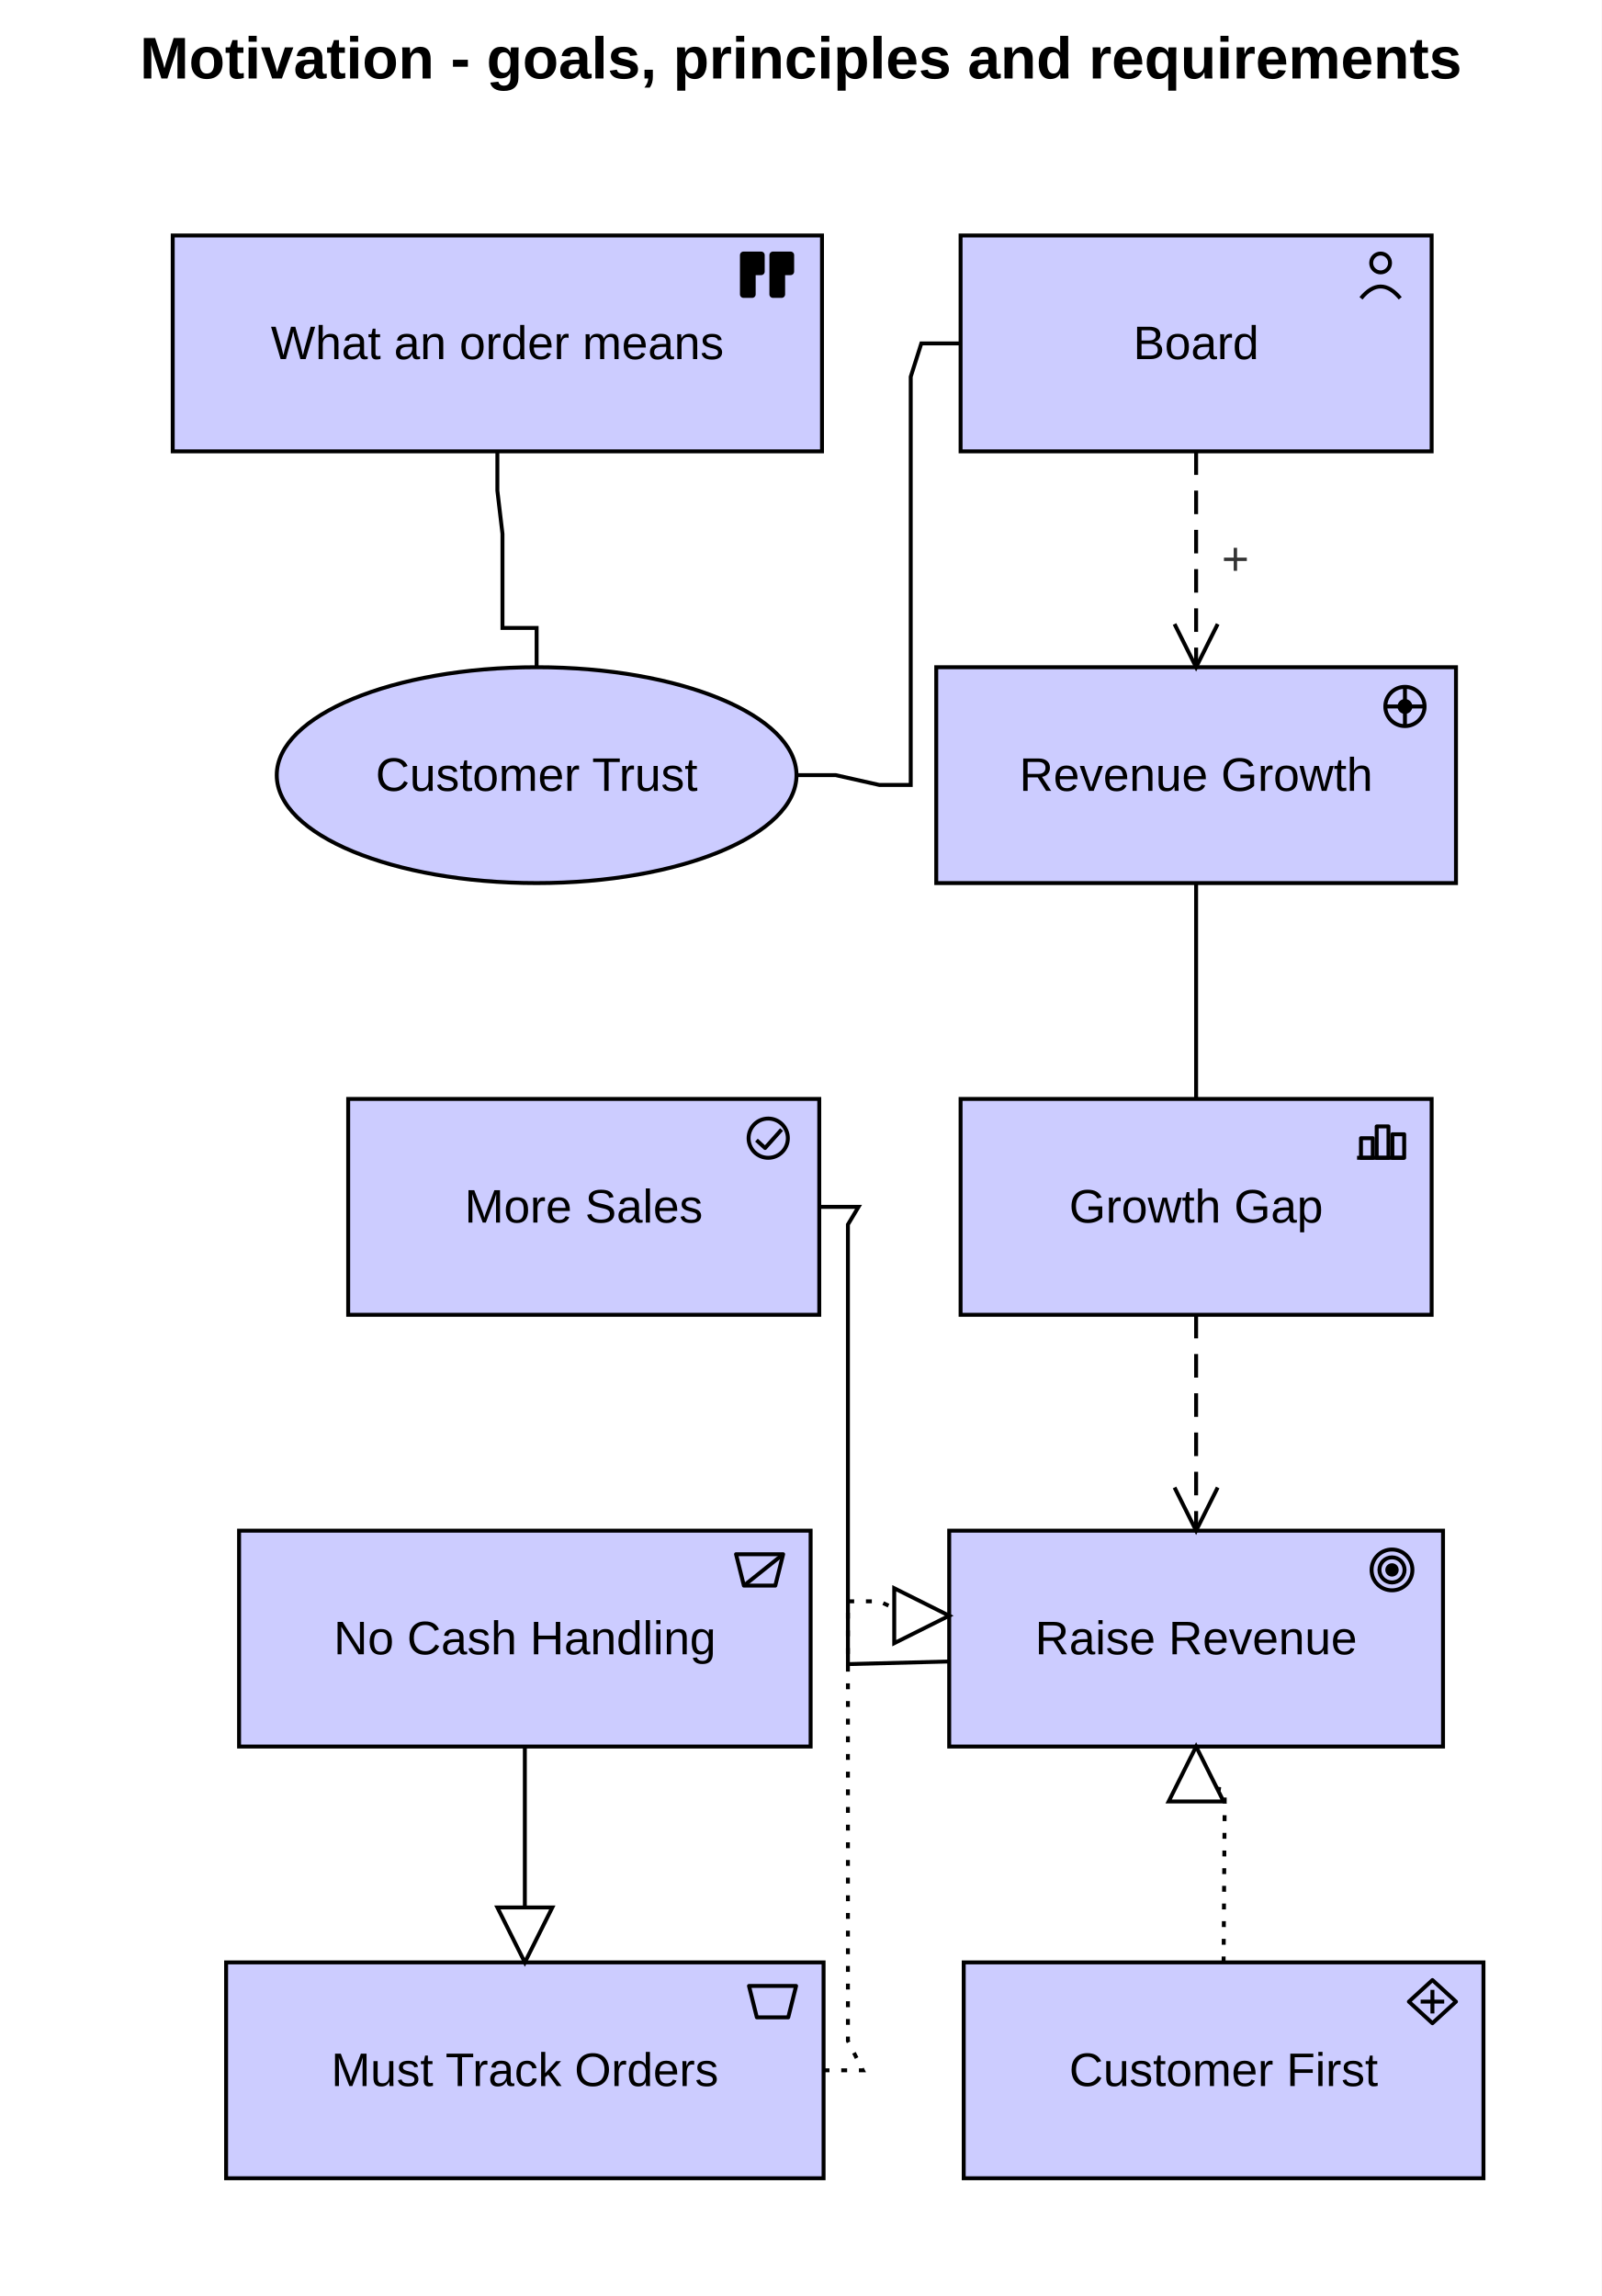
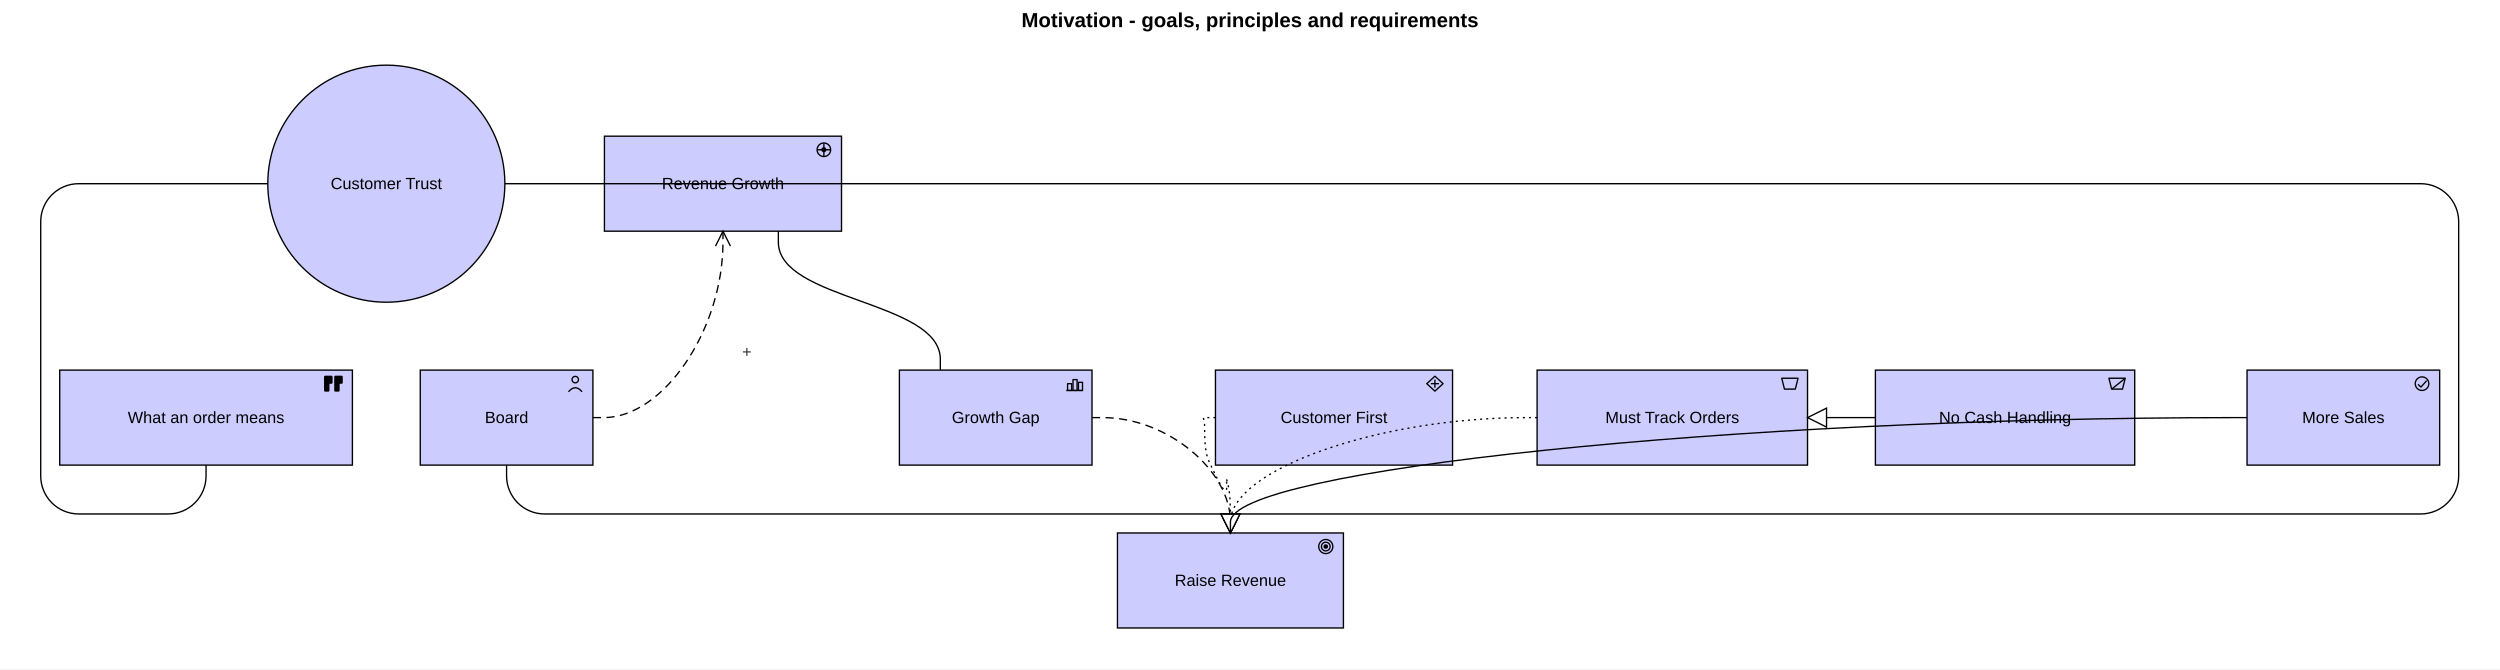
- <svg xmlns="http://www.w3.org/2000/svg" width="408" height="585" viewBox="0 0 408 585" font-family="Arial, Helvetica, sans-serif" font-size="12">
-   <rect x="0" y="0" width="408" height="585" fill="#ffffff" />
-   <text x="204" y="20" text-anchor="middle" font-size="15" font-weight="bold">Motivation - goals, principles and requirements</text>
-   <g transform="translate(10,40)">
+ <svg xmlns="http://www.w3.org/2000/svg" width="1842" height="493" viewBox="0 0 1842 493" font-family="Arial, Helvetica, sans-serif" font-size="12">
+   <rect x="0" y="0" width="1842" height="493" fill="#ffffff" />
+   <text x="921" y="20" text-anchor="middle" font-size="15" font-weight="bold">Motivation - goals, principles and requirements</text>
+   <g transform="translate(36,40)">
    <g class="element stakeholder" data-id="board">
-       <rect fill="#CCCCFF" stroke="#000000" stroke-width="1" x="234.7" y="20" width="120" height="55" rx="0" ry="0" />
+       <rect fill="#CCCCFF" stroke="#000000" stroke-width="1" x="273.65" y="232.69" width="127.2" height="70" rx="0" ry="0" />
      <g stroke="#000" stroke-width="1" stroke-linejoin="round" fill="none">
-         <circle cx="341.7" cy="27" r="2.4" />
-         <path d="M336.7,36 Q341.7,30 346.7,36" />
+         <circle cx="387.85" cy="239.69" r="2.4" />
+         <path d="M382.85,248.69 Q387.85,242.69 392.85,248.69" />
      </g>
-       <text x="294.7" y="51.5" text-anchor="middle">Board</text>
+       <text x="337.25" y="271.69" text-anchor="middle">Board</text>
    </g>
    <g class="element driver" data-id="growth">
-       <rect fill="#CCCCFF" stroke="#000000" stroke-width="1" x="228.5" y="130" width="132.4" height="55" rx="0" ry="0" />
+       <rect fill="#CCCCFF" stroke="#000000" stroke-width="1" x="409.34" y="60.34" width="174.69" height="70" rx="0" ry="0" />
      <g stroke="#000" stroke-width="1" stroke-linejoin="round" fill="none">
-         <circle cx="347.9" cy="140" r="5" />
-         <circle cx="347.9" cy="140" r="1.4" fill="#000" />
-         <line x1="347.9" y1="135" x2="347.9" y2="145" />
-         <line x1="342.9" y1="140" x2="352.9" y2="140" />
+         <circle cx="571.03" cy="70.34" r="5" />
+         <circle cx="571.03" cy="70.34" r="1.4" fill="#000" />
+         <line x1="571.03" y1="65.34" x2="571.03" y2="75.34" />
+         <line x1="566.03" y1="70.34" x2="576.03" y2="70.34" />
      </g>
-       <text x="294.7" y="161.5" text-anchor="middle">Revenue Growth</text>
+       <text x="496.69" y="99.34" text-anchor="middle">Revenue Growth</text>
    </g>
    <g class="element assessment" data-id="gapReview">
-       <rect fill="#CCCCFF" stroke="#000000" stroke-width="1" x="234.7" y="240" width="120" height="55" rx="0" ry="0" />
+       <rect fill="#CCCCFF" stroke="#000000" stroke-width="1" x="626.67" y="232.69" width="141.92" height="70" rx="0" ry="0" />
      <g stroke="#000" stroke-width="1" stroke-linejoin="round" fill="none">
-         <line x1="335.7" y1="255" x2="347.7" y2="255" />
-         <rect x="336.7" y="250" width="3" height="5" />
-         <rect x="340.7" y="247" width="3" height="8" />
-         <rect x="344.7" y="249" width="3" height="6" />
+         <line x1="749.59" y1="247.69" x2="761.59" y2="247.69" />
+         <rect x="750.59" y="242.69" width="3" height="5" />
+         <rect x="754.59" y="239.69" width="3" height="8" />
+         <rect x="758.59" y="241.69" width="3" height="6" />
      </g>
-       <text x="294.7" y="271.5" text-anchor="middle">Growth Gap</text>
+       <text x="697.63" y="271.69" text-anchor="middle">Growth Gap</text>
    </g>
    <g class="element goal" data-id="raiseRev">
-       <rect fill="#CCCCFF" stroke="#000000" stroke-width="1" x="231.8" y="350" width="125.8" height="55" rx="0" ry="0" />
+       <rect fill="#CCCCFF" stroke="#000000" stroke-width="1" x="787.34" y="352.69" width="166.5" height="70" rx="0" ry="0" />
      <g stroke="#000" stroke-width="1" stroke-linejoin="round" fill="none">
-         <circle cx="344.6" cy="360" r="5.2" />
-         <circle cx="344.6" cy="360" r="3.2" />
-         <circle cx="344.6" cy="360" r="1.2" fill="#000" />
+         <circle cx="940.83" cy="362.69" r="5.2" />
+         <circle cx="940.83" cy="362.69" r="3.2" />
+         <circle cx="940.83" cy="362.69" r="1.2" fill="#000" />
      </g>
-       <text x="294.7" y="381.5" text-anchor="middle">Raise Revenue</text>
+       <text x="870.58" y="391.69" text-anchor="middle">Raise Revenue</text>
    </g>
    <g class="element outcome" data-id="moreSales">
-       <rect fill="#CCCCFF" stroke="#000000" stroke-width="1" x="78.7" y="240" width="120" height="55" rx="0" ry="0" />
+       <rect fill="#CCCCFF" stroke="#000000" stroke-width="1" x="1619.63" y="232.69" width="141.92" height="70" rx="0" ry="0" />
      <g stroke="#000" stroke-width="1" stroke-linejoin="round" fill="none">
-         <circle cx="185.7" cy="250" r="5" />
-         <path d="M182.7,250.5 L184.9,252.5 L189.1,247.8" />
+         <circle cx="1748.55" cy="242.69" r="5" />
+         <path d="M1745.55,243.19 L1747.75,245.19 L1751.95,240.49" />
      </g>
-       <text x="138.7" y="271.5" text-anchor="middle">More Sales</text>
+       <text x="1690.59" y="271.69" text-anchor="middle">More Sales</text>
    </g>
    <g class="element principle" data-id="customer">
-       <rect fill="#CCCCFF" stroke="#000000" stroke-width="1" x="235.5" y="460" width="132.4" height="55" rx="0" ry="0" />
+       <rect fill="#CCCCFF" stroke="#000000" stroke-width="1" x="859.55" y="232.69" width="174.69" height="70" rx="0" ry="0" />
      <g stroke="#000" stroke-width="1" stroke-linejoin="round" fill="none">
-         <path d="M354.9,464.5 L360.9,470 L354.9,475.5 L348.9,470 Z" />
-         <line x1="354.9" y1="467" x2="354.9" y2="473" />
-         <line x1="351.9" y1="470" x2="357.9" y2="470" />
+         <path d="M1021.24,237.19 L1027.24,242.69 L1021.24,248.19 L1015.24,242.69 Z" />
+         <line x1="1021.24" y1="239.69" x2="1021.24" y2="245.69" />
+         <line x1="1018.24" y1="242.69" x2="1024.24" y2="242.69" />
      </g>
-       <text x="301.7" y="491.5" text-anchor="middle">Customer First</text>
+       <text x="946.9" y="271.69" text-anchor="middle">Customer First</text>
    </g>
    <g class="element requirement" data-id="mustTrack">
-       <rect fill="#CCCCFF" stroke="#000000" stroke-width="1" x="47.6" y="460" width="152.2" height="55" rx="0" ry="0" />
-       <path stroke="#000" stroke-width="1" stroke-linejoin="round" fill="none" d="M180.8,466 H192.8 L190.8,474 H182.8 Z" />
-       <text x="123.7" y="491.5" text-anchor="middle">Must Track Orders</text>
+       <rect fill="#CCCCFF" stroke="#000000" stroke-width="1" x="1096.53" y="232.69" width="199.26" height="70" rx="0" ry="0" />
+       <path stroke="#000" stroke-width="1" stroke-linejoin="round" fill="none" d="M1276.79,238.69 H1288.79 L1286.79,246.69 H1278.79 Z" />
+       <text x="1196.16" y="271.69" text-anchor="middle">Must Track Orders</text>
    </g>
    <g class="element constraint" data-id="noCash">
-       <rect fill="#CCCCFF" stroke="#000000" stroke-width="1" x="50.9" y="350" width="145.6" height="55" rx="0" ry="0" />
+       <rect fill="#CCCCFF" stroke="#000000" stroke-width="1" x="1345.79" y="232.69" width="191.07" height="70" rx="0" ry="0" />
      <g stroke="#000" stroke-width="1" stroke-linejoin="round" fill="none">
-         <path d="M177.5,356 H189.5 L187.5,364 H179.5 Z" />
-         <line x1="179.5" y1="364" x2="189.5" y2="356" />
+         <path d="M1517.86,238.69 H1529.86 L1527.86,246.69 H1519.86 Z" />
+         <line x1="1519.86" y1="246.69" x2="1529.86" y2="238.69" />
      </g>
-       <text x="123.7" y="381.5" text-anchor="middle">No Cash Handling</text>
+       <text x="1441.33" y="271.69" text-anchor="middle">No Cash Handling</text>
    </g>
    <g class="element meaning" data-id="orderSense">
-       <rect fill="#CCCCFF" stroke="#000000" stroke-width="1" x="34" y="20" width="165.4" height="55" rx="0" ry="0" />
+       <rect fill="#CCCCFF" stroke="#000000" stroke-width="1" x="8" y="232.69" width="215.65" height="70" rx="0" ry="0" />
      <g stroke="#000" stroke-width="1.8" fill="#000" stroke-linejoin="round">
-         <path d="M179.4,25 H183.9 V29.2 H181.6 V35 H179.4 Z" />
-         <path d="M186.9,25 H191.4 V29.2 H189.1 V35 H186.9 Z" />
+         <path d="M203.65,237.69 H208.15 V241.89 H205.85 V247.69 H203.65 Z" />
+         <path d="M211.15,237.69 H215.65 V241.89 H213.35 V247.69 H211.15 Z" />
      </g>
-       <text x="116.7" y="51.5" text-anchor="middle">What an order means</text>
+       <text x="115.82" y="271.69" text-anchor="middle">What an order means</text>
    </g>
    <g class="element value" data-id="trust">
-       <ellipse fill="#CCCCFF" stroke="#000000" stroke-width="1" cx="126.7" cy="157.5" rx="66.2" ry="27.5" />
-       <text x="126.7" y="161.5" text-anchor="middle">Customer Trust</text>
+       <ellipse fill="#CCCCFF" stroke="#000000" stroke-width="1" cx="248.65" cy="95.34" rx="87.34" ry="87.34" />
+       <text x="248.65" y="99.34" text-anchor="middle">Customer Trust</text>
    </g>
    <g class="relationship influence" data-source="board" data-target="growth">
-       <path d="M294.7,75L294.7,130" fill="none" stroke="#000" stroke-width="1" stroke-dasharray="6 4" />
-       <path d="M289.2,119 L294.7,130 L300.2,119" fill="none" stroke="#000" stroke-width="1" />
-       <text x="304.7" y="106.5" text-anchor="middle" font-size="12" font-family="&quot;trebuchet ms&quot;, verdana, arial, sans-serif" fill="#333">+</text>
+       <path d="M400.848,267.688L408.848,267.688C452.768,267.688 496.688,203.016 496.688,138.344L496.688,130.344" fill="none" stroke="#000" stroke-width="1" stroke-dasharray="6 4" />
+       <path d="M502.19,141.34 L496.69,130.34 L491.19,141.34" fill="none" stroke="#000" stroke-width="1" />
+       <text x="514.29" y="223.28" text-anchor="middle" font-size="12" font-family="&quot;trebuchet ms&quot;, verdana, arial, sans-serif" fill="#333">+</text>
    </g>
    <g class="relationship association" data-source="growth" data-target="gapReview">
-       <path d="M294.7,185L294.7,193L294.7,240" fill="none" stroke="#000" stroke-width="1" />
+       <path d="M537.496,130.344L537.496,138.344C537.496,181.516 656.824,181.516 656.824,224.688L656.824,232.688" fill="none" stroke="#000" stroke-width="1" />
    </g>
    <g class="relationship influence" data-source="gapReview" data-target="raiseRev">
-       <path d="M294.7,295L294.7,303C294.7,305 294.7,303 294.7,309.5C294.7,316 294.7,329 294.7,335.5L294.7,342L294.7,350" fill="none" stroke="#000" stroke-width="1" stroke-dasharray="6 4" />
-       <path d="M289.2,339 L294.7,350 L300.2,339" fill="none" stroke="#000" stroke-width="1" />
+       <path d="M768.592,267.688L776.592,267.688C823.588,267.688 870.584,306.188 870.584,344.688L870.584,352.688" fill="none" stroke="#000" stroke-width="1" stroke-dasharray="6 4" />
+       <path d="M865.08,341.69 L870.58,352.69 L876.08,341.69" fill="none" stroke="#000" stroke-width="1" />
    </g>
    <g class="relationship realization" data-source="customer" data-target="raiseRev">
-       <path d="M301.7,460L302,416L294.7,415L294.7,405" fill="none" stroke="#000" stroke-width="1" stroke-dasharray="1.5 3" />
-       <path d="M294.7,405 L301.7,419 L287.7,419 Z" fill="#fff" stroke="#000" stroke-width="1" />
+       <path d="M859.552,267.688L851.552,267.688C849.552,267.688 851.552,267.688 851.552,274.105C851.552,280.521 851.552,293.355 854.724,299.771C857.896,306.188 870.584,336.218 867.412,312.605C870.584,319.021 870.584,336.218 870.584,338.271L870.584,344.688L870.584,352.688" fill="none" stroke="#000" stroke-width="1" stroke-dasharray="1.5 3" />
+       <path d="M870.58,352.69 L863.58,338.69 L877.58,338.69 Z" fill="#fff" stroke="#000" stroke-width="1" />
    </g>
    <g class="relationship realization" data-source="mustTrack" data-target="raiseRev">
-       <path d="M199.8,487.5L209.8,487.5L206,480L206,368L214,368L221.8,371.67L231.8,371.67" fill="none" stroke="#000" stroke-width="1" stroke-dasharray="1.5 3" />
-       <path d="M231.8,371.67 L217.8,378.67 L217.8,364.67 Z" fill="#fff" stroke="#000" stroke-width="1" />
+       <path d="M1096.528,267.688L1088.528,267.688C979.556,267.688 870.584,306.188 870.584,344.688L870.584,352.688" fill="none" stroke="#000" stroke-width="1" stroke-dasharray="1.5 3" />
+       <path d="M870.58,352.69 L863.58,338.69 L877.58,338.69 Z" fill="#fff" stroke="#000" stroke-width="1" />
    </g>
    <g class="relationship specialization" data-source="noCash" data-target="mustTrack">
-       <path d="M123.7,405L123.7,413L123.7,460" fill="none" stroke="#000" stroke-width="1" />
-       <path d="M123.7,460 L116.7,446 L130.7,446 Z" fill="#fff" stroke="#000" stroke-width="1" />
+       <path d="M1345.792,267.688L1337.792,267.688L1295.792,267.688" fill="none" stroke="#000" stroke-width="1" />
+       <path d="M1295.79,267.69 L1309.79,260.69 L1309.79,274.69 Z" fill="#fff" stroke="#000" stroke-width="1" />
    </g>
    <g class="relationship association" data-source="moreSales" data-target="raiseRev">
-       <path d="M198.7,267.5L208.7,267.5L206,272L206,384L231.8,383.33" fill="none" stroke="#000" stroke-width="1" />
+       <path d="M1619.632,267.688L1611.632,267.688C1241.108,267.688 870.584,306.188 870.584,344.688L870.584,352.688" fill="none" stroke="#000" stroke-width="1" />
    </g>
    <g class="relationship association" data-source="orderSense" data-target="trust">
-       <path d="M116.7,75L116.7,85L118,96L118,120L126.7,120L126.7,130" fill="none" stroke="#000" stroke-width="1" />
+       <path d="M115.824,302.688L115.824,310.688C115.824,326.152 103.288,338.688 87.824,338.688L22,338.688C6.536,338.688 -6,326.152 -6,310.688L-6,123.344C-6,107.88 6.536,95.344 22,95.344L161.304,95.344" fill="none" stroke="#000" stroke-width="1" />
    </g>
    <g class="relationship association" data-source="board" data-target="trust">
-       <path d="M234.7,47.5L224.7,47.5L222,56L222,160L214,160L202.9,157.5L192.9,157.5" fill="none" stroke="#000" stroke-width="1" />
+       <path d="M337.248,302.688L337.248,310.688C337.248,326.152 349.784,338.688 365.248,338.688L1747.552,338.688C1763.016,338.688 1775.552,326.152 1775.552,310.688L1775.552,123.344C1775.552,107.88 1763.016,95.344 1747.552,95.344L335.992,95.344" fill="none" stroke="#000" stroke-width="1" />
    </g>
  </g>
</svg>
